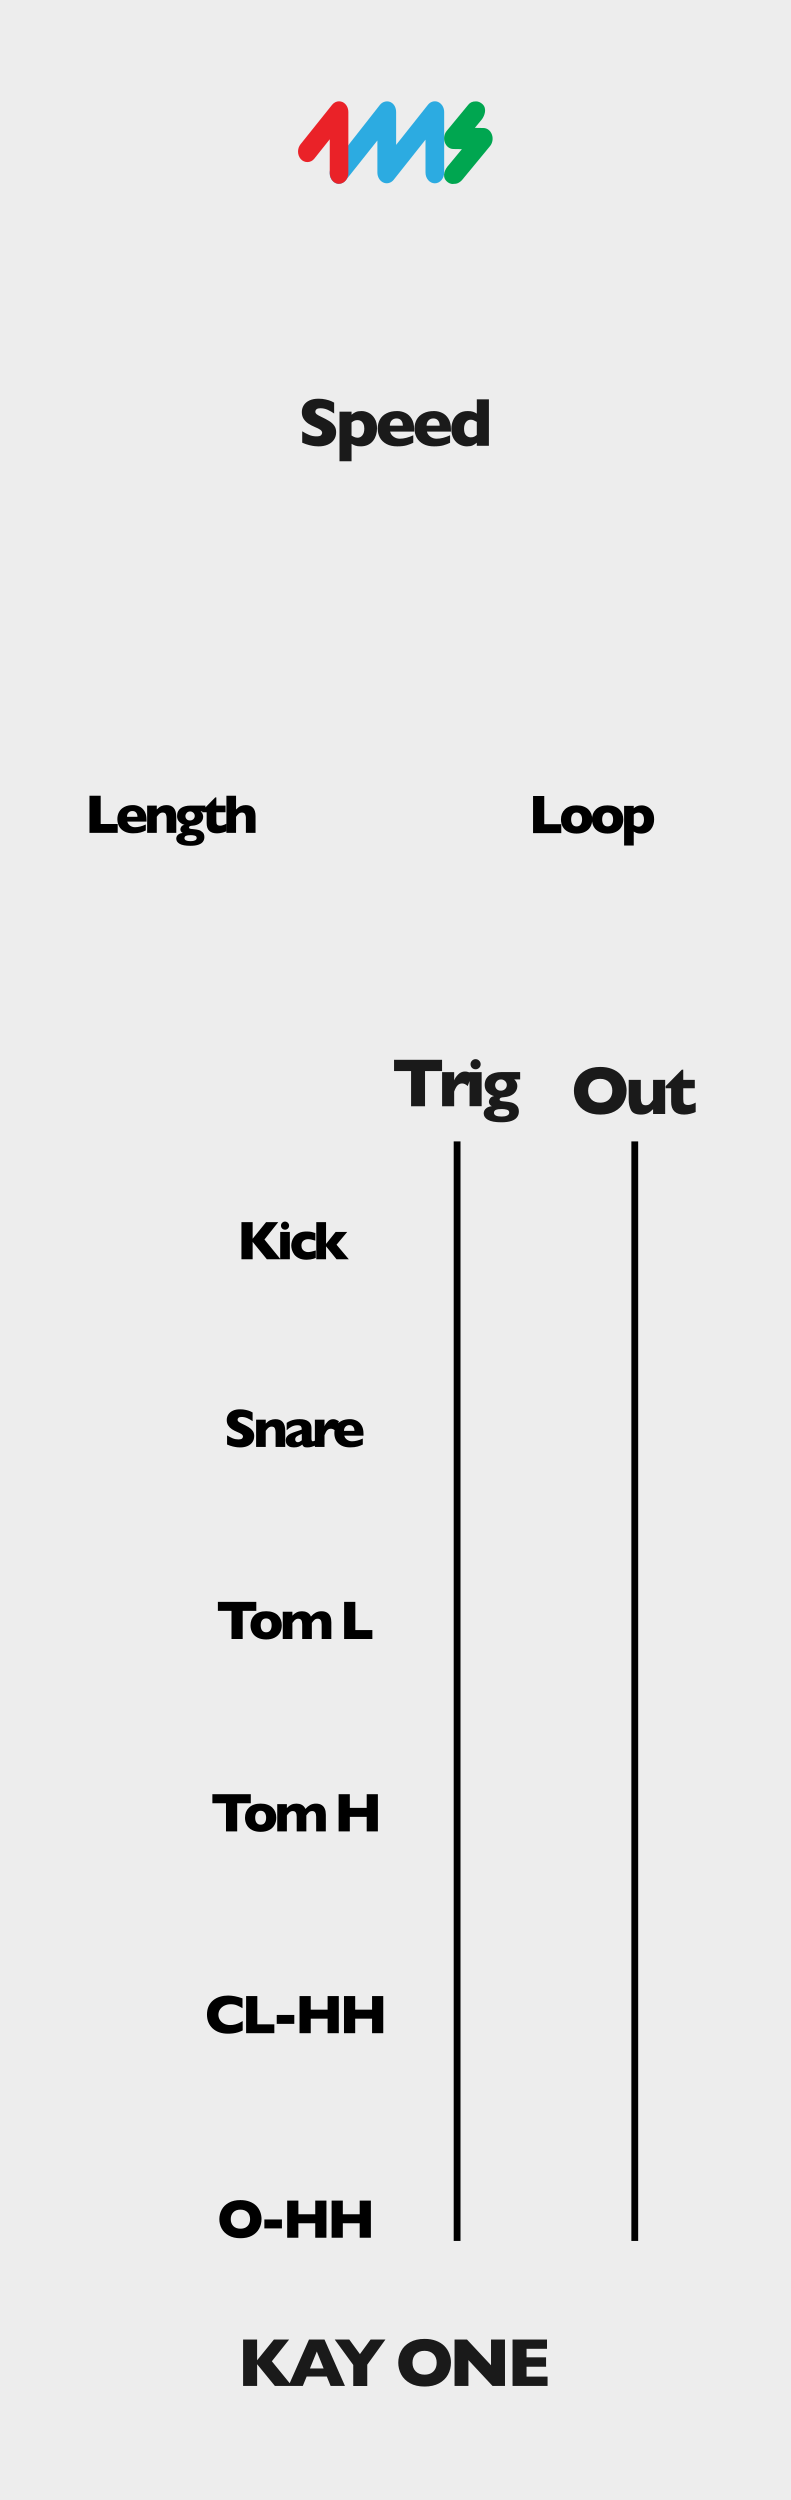
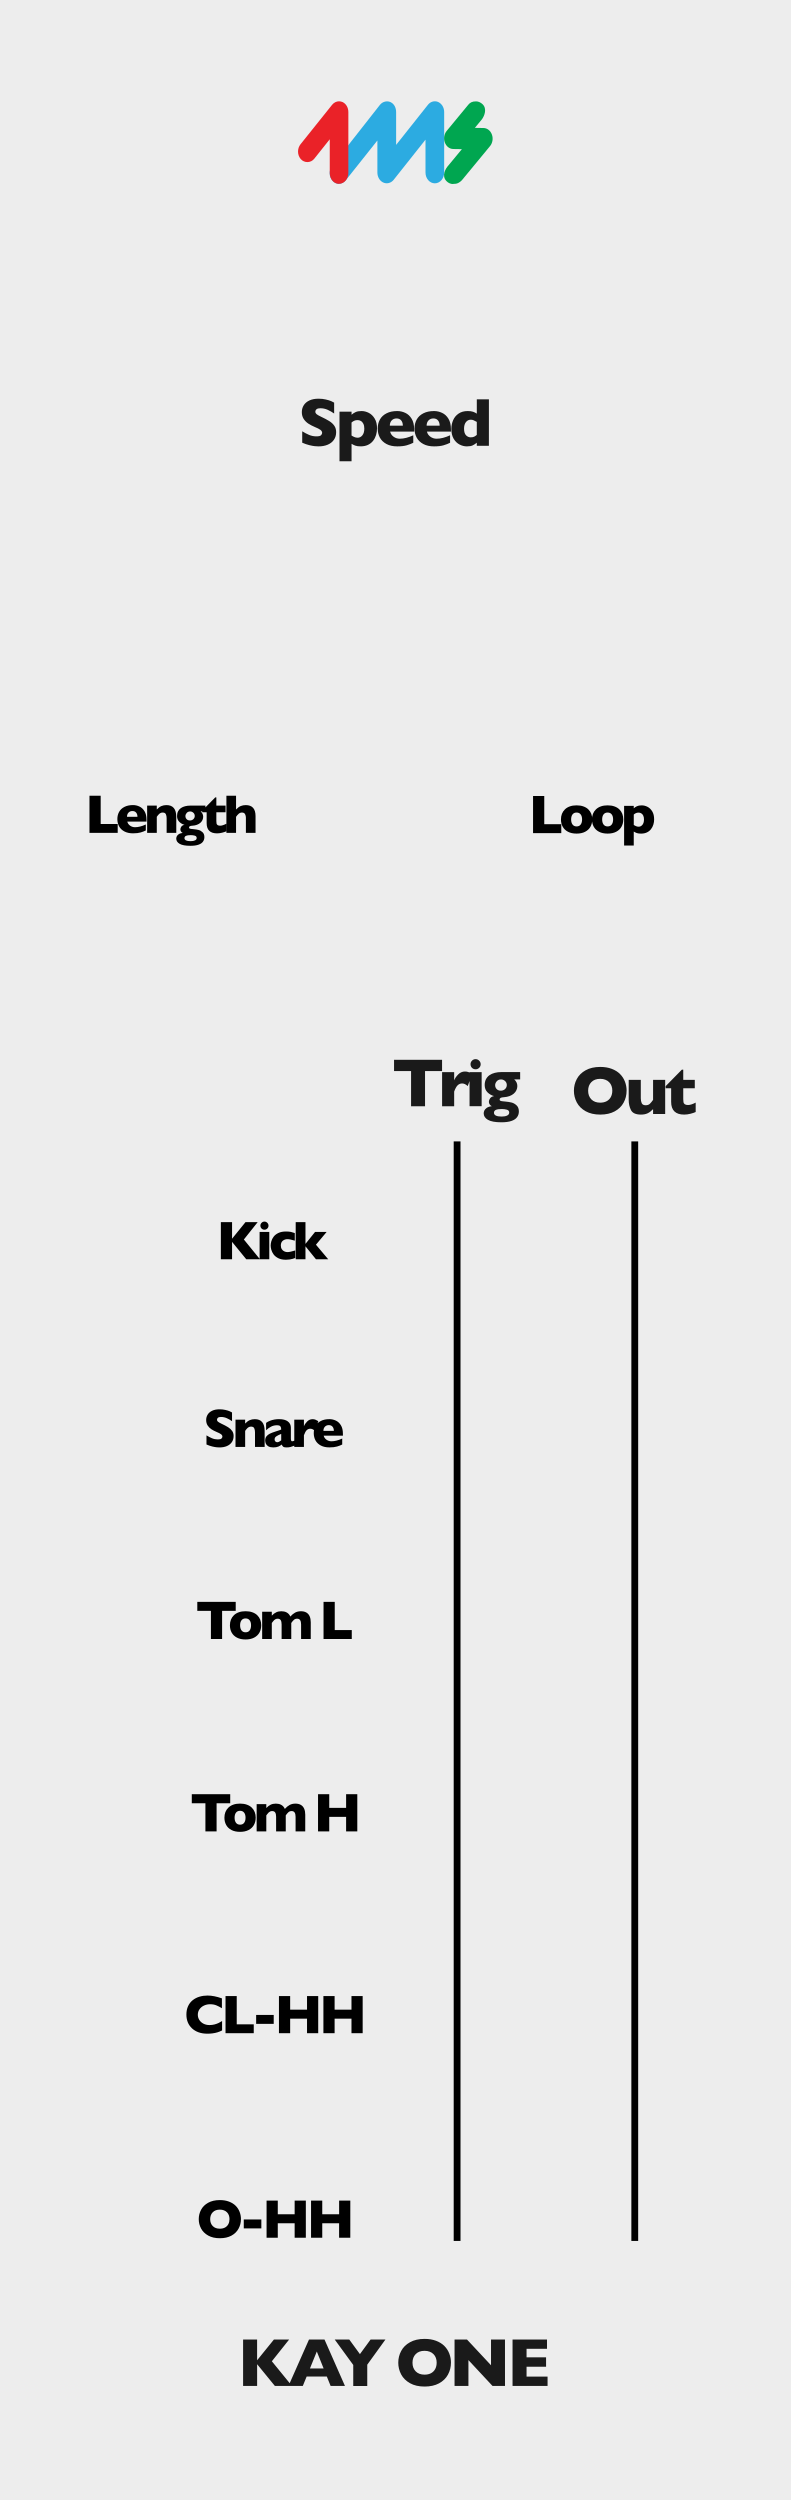
<svg xmlns="http://www.w3.org/2000/svg" width="40.64mm" height="128.5mm" viewBox="0 0 40.64 128.5" version="1.1" id="svg1">
  <defs id="defs1" />
  <g id="layer1">
    <path style="font-weight:bold;font-size:3.528px;line-height:2.886px;font-family:'Gill Sans';-inkscape-font-specification:'Gill Sans Bold';text-align:center;letter-spacing:-0.212px;word-spacing:-0.132px;text-anchor:middle;fill:#1a1a1a;stroke-width:0.5" d="m 19.36,42.982 h -1.814 v -2.387 h 0.72 v 1.816 h 1.094 z m 2.041,-0.878 q 0,0.262 -0.114,0.467 -0.114,0.205 -0.341,0.324 -0.226,0.119 -0.551,0.119 -0.326,0 -0.553,-0.119 -0.226,-0.119 -0.339,-0.324 -0.112,-0.205 -0.112,-0.467 0,-0.198 0.062,-0.36 0.064,-0.162 0.191,-0.286 0.129,-0.126 0.317,-0.193 0.188,-0.067 0.434,-0.067 0.248,0 0.438,0.069 0.191,0.067 0.315,0.189 0.126,0.122 0.189,0.286 0.064,0.164 0.064,0.362 z m -0.653,0 q 0,-0.208 -0.091,-0.326 -0.09,-0.119 -0.262,-0.119 -0.171,0 -0.262,0.119 -0.09,0.117 -0.09,0.326 0,0.207 0.091,0.327 0.091,0.121 0.26,0.121 0.172,0 0.262,-0.119 0.091,-0.121 0.091,-0.329 z m 2.699,0 q 0,0.262 -0.114,0.467 -0.114,0.205 -0.341,0.324 -0.226,0.119 -0.551,0.119 -0.326,0 -0.553,-0.119 -0.226,-0.119 -0.339,-0.324 -0.112,-0.205 -0.112,-0.467 0,-0.198 0.062,-0.36 0.064,-0.162 0.191,-0.286 0.129,-0.126 0.317,-0.193 0.188,-0.067 0.434,-0.067 0.248,0 0.438,0.069 0.191,0.067 0.315,0.189 0.126,0.122 0.189,0.286 0.064,0.164 0.064,0.362 z m -0.653,0 q 0,-0.208 -0.091,-0.326 -0.09,-0.119 -0.262,-0.119 -0.171,0 -0.262,0.119 -0.09,0.117 -0.09,0.326 0,0.207 0.091,0.327 0.091,0.121 0.26,0.121 0.172,0 0.262,-0.119 0.091,-0.121 0.091,-0.329 z m 2.689,-0.01 q 0,0.176 -0.05,0.339 -0.05,0.164 -0.153,0.296 -0.102,0.131 -0.264,0.208 -0.16,0.076 -0.374,0.076 -0.172,0 -0.272,-0.036 -0.098,-0.036 -0.196,-0.096 v 0.899 h -0.62 v -2.551 h 0.62 v 0.158 q 0.093,-0.081 0.205,-0.134 0.114,-0.055 0.307,-0.055 0.191,0 0.376,0.095 0.184,0.095 0.303,0.296 0.119,0.2 0.119,0.505 z m -0.653,0.014 q 0,-0.158 -0.05,-0.257 -0.05,-0.1 -0.129,-0.143 -0.079,-0.045 -0.164,-0.045 -0.11,0 -0.181,0.036 -0.071,0.034 -0.133,0.088 v 0.67 q 0.033,0.017 0.069,0.04 0.038,0.021 0.074,0.036 0.038,0.015 0.079,0.026 0.043,0.01 0.091,0.01 0.146,0 0.245,-0.124 0.098,-0.124 0.098,-0.338 z" id="text2-8-2" aria-label="Loop" />
    <path id="rect1" style="fill:#ededed;stroke-width:1" d="M -3.264,-1.216 H 44.168 V 130.316 H -3.264 Z" />
    <g id="g2" style="stroke-width:2.835" transform="matrix(0.3527933,0,0,0.3527799,10.15791,3.2942821e-4)">
      <path id="path31" d="m 20.6,26.79 c -0.37,0 -0.71,-0.17 -0.97,-0.47 -0.51,-0.6 -0.52,-1.54 -0.04,-2.16 l 6.97,-8.88 c 0.38,-0.48 1.05,-0.65 1.57,-0.39 0.52,0.26 0.79,0.82 0.79,1.45 v 4.77 l 4.64,-5.85 c 0.38,-0.48 1.01,-0.64 1.53,-0.38 0.5,0.25 0.83,0.81 0.83,1.44 v 8.82 c 0,0.86 -0.61,1.57 -1.36,1.57 -0.75,0 -1.36,-0.7 -1.36,-1.57 v -4.79 l -4.64,5.85 c -0.38,0.48 -1.01,0.64 -1.54,0.38 -0.5,-0.24 -0.83,-0.81 -0.83,-1.44 v -4.67 l -4.61,5.8 c -0.26,0.32 -0.62,0.51 -1,0.51 h 0.02 z" style="fill:#2cabe1;stroke-width:2.835" />
      <path id="path32" d="m 20.6,26.79 c -0.75,0 -1.35,-0.7 -1.35,-1.57 v -4.93 l -2.26,2.84 c -0.5,0.63 -1.44,0.65 -1.97,0.04 -0.51,-0.6 -0.52,-1.53 -0.03,-2.15 l 4.61,-5.76 c 0.26,-0.32 0.63,-0.5 1,-0.5 0.18,0 0.37,0.04 0.54,0.12 0.5,0.25 0.82,0.81 0.82,1.44 v 8.89 c 0,0.86 -0.61,1.57 -1.36,1.57 v 0 z" style="fill:#ea2228;stroke-width:2.835" />
      <path id="path33" d="m 37.2,26.81 v 0 c -0.35,0 -0.68,-0.15 -0.94,-0.42 -0.76,-0.78 -0.14,-1.84 0.29,-2.3 L 38.5,21.73 37.24,21.71 C 36.68,21.7 36.2,21.31 36,20.71 35.81,20.15 35.93,19.5 36.29,19.07 l 3.16,-3.83 c 0.23,-0.28 0.55,-0.48 1.13,-0.47 0.33,0 0.67,0.17 0.92,0.4 0.71,0.66 0.29,1.7 -0.07,2.2 l -1.04,1.26 1.26,0.02 c 0.56,0.01 1.04,0.4 1.24,1 0.19,0.56 0.07,1.21 -0.29,1.64 l -4.1,4.97 c -0.35,0.35 -0.65,0.55 -1.3,0.54 v 0 z" style="fill:#00a650;stroke-width:2.835" />
    </g>
    <path style="font-weight:bold;font-size:3.528px;line-height:2.886px;font-family:'Gill Sans';-inkscape-font-specification:'Gill Sans Bold';text-align:center;letter-spacing:-0.212px;word-spacing:-0.132px;text-anchor:middle;fill:#1a1a1a;stroke-width:0.5" d="m 15.007,122.638 h -0.878 l -0.913,-1.118 v 1.118 H 12.495 V 120.251 h 0.72 v 1.068 l 0.865,-1.068 h 0.782 l -0.889,1.118 z m 2.724,0 h -0.737 l -0.195,-0.484 H 15.762 l -0.198,0.484 h -0.737 l 1.056,-2.387 h 0.796 z m -1.097,-0.899 -0.35,-0.872 -0.353,0.872 z m 3.178,-1.488 -0.935,1.294 v 1.094 h -0.72 v -1.08 L 17.204,120.251 h 0.748 l 0.548,0.751 0.549,-0.751 z m 3.367,1.192 q 0,0.334 -0.155,0.615 -0.153,0.281 -0.458,0.446 -0.305,0.165 -0.742,0.165 -0.443,0 -0.749,-0.172 -0.307,-0.172 -0.456,-0.453 -0.148,-0.281 -0.148,-0.601 0,-0.322 0.148,-0.601 0.148,-0.281 0.455,-0.451 0.308,-0.172 0.751,-0.172 0.331,0 0.589,0.098 0.26,0.098 0.427,0.267 0.167,0.167 0.253,0.391 0.086,0.222 0.086,0.469 z m -0.734,0 q 0,-0.134 -0.04,-0.245 -0.04,-0.112 -0.121,-0.193 -0.079,-0.083 -0.195,-0.127 -0.115,-0.046 -0.267,-0.046 -0.289,0 -0.455,0.169 -0.165,0.169 -0.165,0.443 0,0.274 0.165,0.444 0.167,0.169 0.455,0.169 0.198,0 0.338,-0.077 0.14,-0.079 0.212,-0.217 0.072,-0.14 0.072,-0.319 z m 3.512,1.195 h -0.641 l -1.239,-1.33 v 1.33 H 23.364 V 120.251 h 0.639 l 1.235,1.323 V 120.251 h 0.718 z m 2.188,0 H 26.345 V 120.251 h 1.771 v 0.479 H 27.065 v 0.438 h 1.003 v 0.481 H 27.065 v 0.51 h 1.08 z" id="text1" aria-label="KAY ONE" />
    <path style="font-weight:bold;font-size:3.528px;line-height:2.886px;font-family:'Gill Sans';-inkscape-font-specification:'Gill Sans Bold';text-align:center;letter-spacing:-0.212px;word-spacing:-0.132px;text-anchor:middle;fill:#1a1a1a;stroke-width:0.5" d="m 17.277,22.219 q 0,0.224 -0.115,0.388 -0.114,0.164 -0.319,0.251 -0.205,0.086 -0.47,0.086 -0.074,0 -0.183,-0.01 -0.107,-0.009 -0.286,-0.052 -0.177,-0.043 -0.37,-0.127 v -0.586 q 0.181,0.112 0.355,0.186 0.176,0.074 0.376,0.074 0.184,0 0.238,-0.06 0.055,-0.062 0.055,-0.115 0,-0.096 -0.093,-0.162 -0.093,-0.067 -0.27,-0.138 -0.196,-0.083 -0.345,-0.179 -0.148,-0.098 -0.243,-0.245 -0.093,-0.146 -0.093,-0.346 0,-0.193 0.095,-0.348 0.095,-0.157 0.289,-0.25 0.195,-0.093 0.475,-0.093 0.2,0 0.369,0.04 0.171,0.038 0.281,0.086 0.11,0.048 0.152,0.076 v 0.56 q -0.146,-0.105 -0.327,-0.188 -0.179,-0.083 -0.384,-0.083 -0.134,0 -0.195,0.052 -0.06,0.052 -0.06,0.127 0,0.071 0.06,0.122 0.06,0.052 0.215,0.126 0.276,0.129 0.441,0.233 0.165,0.103 0.258,0.239 0.095,0.134 0.095,0.336 z m 2.102,-0.195 q 0,0.176 -0.05,0.339 -0.05,0.164 -0.153,0.296 -0.102,0.131 -0.264,0.208 -0.16,0.076 -0.374,0.076 -0.172,0 -0.272,-0.036 -0.098,-0.036 -0.196,-0.096 v 0.899 h -0.62 v -2.551 h 0.62 v 0.158 q 0.093,-0.081 0.205,-0.134 0.114,-0.055 0.307,-0.055 0.191,0 0.376,0.095 0.184,0.095 0.303,0.296 0.119,0.2 0.119,0.505 z m -0.653,0.014 q 0,-0.158 -0.05,-0.257 -0.05,-0.1 -0.129,-0.143 -0.079,-0.045 -0.164,-0.045 -0.11,0 -0.181,0.036 -0.071,0.034 -0.133,0.088 v 0.67 q 0.033,0.017 0.069,0.04 0.038,0.021 0.074,0.036 0.038,0.015 0.079,0.026 0.043,0.01 0.091,0.01 0.146,0 0.245,-0.124 0.098,-0.124 0.098,-0.338 z m 2.562,0.148 h -1.235 q 0.036,0.16 0.177,0.262 0.141,0.102 0.32,0.102 0.314,0 0.692,-0.176 v 0.384 q -0.136,0.071 -0.331,0.129 -0.193,0.057 -0.493,0.057 -0.324,0 -0.551,-0.121 -0.227,-0.121 -0.341,-0.327 -0.112,-0.207 -0.112,-0.469 0,-0.258 0.112,-0.462 0.114,-0.205 0.341,-0.32 0.227,-0.117 0.551,-0.117 0.214,0 0.412,0.093 0.2,0.091 0.327,0.301 0.129,0.208 0.129,0.539 z m -0.582,-0.307 q 0,-0.169 -0.084,-0.269 -0.083,-0.102 -0.239,-0.102 -0.155,0 -0.251,0.103 -0.095,0.102 -0.095,0.267 z m 2.474,0.307 h -1.235 q 0.036,0.16 0.177,0.262 0.141,0.102 0.32,0.102 0.314,0 0.692,-0.176 v 0.384 q -0.136,0.071 -0.331,0.129 -0.193,0.057 -0.493,0.057 -0.324,0 -0.551,-0.121 -0.227,-0.121 -0.341,-0.327 -0.112,-0.207 -0.112,-0.469 0,-0.258 0.112,-0.462 0.114,-0.205 0.341,-0.32 0.227,-0.117 0.551,-0.117 0.214,0 0.412,0.093 0.2,0.091 0.327,0.301 0.129,0.208 0.129,0.539 z m -0.582,-0.307 q 0,-0.169 -0.084,-0.269 -0.083,-0.102 -0.239,-0.102 -0.155,0 -0.251,0.103 -0.095,0.102 -0.095,0.267 z m 2.531,1.034 h -0.622 v -0.158 q -0.098,0.083 -0.208,0.136 -0.109,0.053 -0.301,0.053 -0.191,0 -0.376,-0.095 -0.184,-0.095 -0.303,-0.295 -0.119,-0.202 -0.119,-0.506 0,-0.239 0.09,-0.448 0.09,-0.21 0.281,-0.341 0.191,-0.131 0.469,-0.131 0.172,0 0.279,0.038 0.107,0.038 0.189,0.096 v -0.737 h 0.622 z m -0.622,-0.558 v -0.67 q -0.109,-0.06 -0.171,-0.086 -0.06,-0.026 -0.143,-0.026 -0.146,0 -0.245,0.124 -0.096,0.124 -0.096,0.338 0,0.233 0.102,0.339 0.103,0.105 0.239,0.105 0.112,0 0.181,-0.034 0.069,-0.036 0.133,-0.09 z" id="text2" aria-label="Speed" />
    <path style="font-weight:bold;font-size:3.528px;line-height:2.886px;font-family:'Gill Sans';-inkscape-font-specification:'Gill Sans Bold';text-align:center;letter-spacing:-0.212px;word-spacing:-0.132px;text-anchor:middle;fill:#1a1a1a;stroke-width:0.5" d="M 22.722,55.054 H 21.847 v 1.807 h -0.718 v -1.807 h -0.875 v -0.58 h 2.468 z m 1.547,0.148 -0.229,0.622 q -0.141,-0.134 -0.286,-0.134 -0.131,0 -0.227,0.09 -0.095,0.088 -0.183,0.327 v 0.754 h -0.62 v -1.754 h 0.62 v 0.424 q 0.059,-0.157 0.207,-0.305 0.148,-0.15 0.348,-0.15 0.105,0 0.183,0.031 0.079,0.031 0.188,0.095 z m 0.438,-0.5 q 0,0.109 -0.078,0.184 -0.078,0.076 -0.184,0.076 -0.072,0 -0.133,-0.034 -0.059,-0.034 -0.093,-0.093 -0.034,-0.06 -0.034,-0.133 0,-0.107 0.076,-0.184 0.076,-0.078 0.184,-0.078 0.107,0 0.184,0.078 0.078,0.078 0.078,0.184 z m 0.05,2.158 h -0.622 v -1.754 h 0.622 z m 1.979,-1.38 h -0.307 q 0.162,0.141 0.162,0.346 0,0.109 -0.047,0.208 -0.045,0.1 -0.134,0.177 -0.088,0.078 -0.219,0.127 -0.129,0.048 -0.296,0.059 -0.215,0.009 -0.215,0.115 0,0.041 0.028,0.06 0.028,0.019 0.086,0.029 0.06,0.009 0.202,0.021 0.16,0.014 0.298,0.048 0.138,0.034 0.257,0.145 0.119,0.11 0.119,0.315 0,0.164 -0.09,0.289 -0.088,0.126 -0.286,0.196 -0.198,0.071 -0.524,0.071 -0.469,0 -0.689,-0.126 -0.219,-0.126 -0.219,-0.336 0,-0.057 0.028,-0.131 0.029,-0.074 0.121,-0.143 0.093,-0.069 0.269,-0.093 -0.062,-0.022 -0.107,-0.086 -0.045,-0.065 -0.045,-0.136 0,-0.091 0.062,-0.181 0.064,-0.09 0.205,-0.115 -0.196,-0.052 -0.339,-0.195 -0.143,-0.143 -0.143,-0.37 0,-0.172 0.065,-0.301 0.067,-0.129 0.184,-0.21 0.117,-0.081 0.272,-0.119 0.155,-0.04 0.339,-0.04 h 0.963 z m -0.686,0.296 q 0,-0.133 -0.091,-0.212 -0.09,-0.081 -0.202,-0.081 -0.143,0 -0.226,0.096 -0.081,0.096 -0.081,0.203 0,0.074 0.034,0.138 0.036,0.064 0.1,0.103 0.065,0.038 0.155,0.038 0.134,0 0.222,-0.084 0.088,-0.084 0.088,-0.202 z m 0.124,1.411 q 0,-0.115 -0.124,-0.15 -0.122,-0.033 -0.253,-0.033 -0.215,0 -0.312,0.045 -0.095,0.047 -0.095,0.146 0,0.196 0.396,0.196 0.177,0 0.282,-0.052 0.105,-0.05 0.105,-0.153 z" id="text2-8-6" aria-label="Trig" />
    <path style="font-weight:bold;font-size:3.528px;line-height:2.886px;font-family:'Gill Sans';-inkscape-font-specification:'Gill Sans Bold';text-align:center;letter-spacing:-0.212px;word-spacing:-0.132px;text-anchor:middle;fill:#1a1a1a;stroke-width:0.5" d="m 32.207,56.064 q 0,0.334 -0.155,0.615 -0.153,0.281 -0.458,0.446 -0.305,0.165 -0.742,0.165 -0.443,0 -0.749,-0.172 -0.307,-0.172 -0.456,-0.453 -0.148,-0.281 -0.148,-0.601 0,-0.322 0.148,-0.601 0.148,-0.281 0.455,-0.451 0.308,-0.172 0.751,-0.172 0.331,0 0.589,0.098 0.26,0.098 0.427,0.267 0.167,0.167 0.253,0.391 0.086,0.222 0.086,0.469 z m -0.734,0 q 0,-0.134 -0.04,-0.245 -0.04,-0.112 -0.121,-0.193 -0.079,-0.083 -0.195,-0.127 -0.115,-0.047 -0.267,-0.047 -0.289,0 -0.455,0.169 -0.165,0.169 -0.165,0.443 0,0.274 0.165,0.444 0.167,0.169 0.455,0.169 0.198,0 0.338,-0.078 0.14,-0.079 0.212,-0.217 0.072,-0.14 0.072,-0.319 z m 2.717,1.195 h -0.622 v -0.25 q -0.131,0.141 -0.276,0.212 -0.143,0.069 -0.345,0.069 -0.398,0 -0.515,-0.231 -0.117,-0.233 -0.117,-0.524 v -1.03 h 0.622 v 0.947 q 0,0.143 0.047,0.251 0.048,0.107 0.207,0.107 0.136,0 0.215,-0.078 0.079,-0.078 0.162,-0.198 v -1.03 h 0.622 z m 1.568,-0.102 q -0.096,0.047 -0.267,0.09 -0.169,0.043 -0.324,0.043 -0.67,0 -0.67,-0.655 v -0.699 h -0.281 v -0.109 l 0.832,-0.847 h 0.071 v 0.525 h 0.593 v 0.431 h -0.593 v 0.562 q 0,0.098 0.012,0.158 0.012,0.06 0.067,0.102 0.057,0.04 0.171,0.04 0.148,0 0.389,-0.124 z" id="text2-8-6-2" aria-label="Out" />
    <path style="fill:none;stroke:#000000;stroke-width:0.35;stroke-linecap:square;stroke-linejoin:round;stroke-dasharray:none;stroke-dashoffset:0;stroke-opacity:1;paint-order:markers fill stroke" d="M 32.627,58.842 V 115.01" id="path5-7" />
    <path style="fill:none;stroke:#000000;stroke-width:0.35;stroke-linecap:square;stroke-linejoin:round;stroke-dasharray:none;stroke-dashoffset:0;stroke-opacity:1;paint-order:markers fill stroke" d="M 23.495,58.842 V 115.01" id="path5-7-0" />
-     <path style="font-weight:bold;font-size:2.822px;line-height:2.309px;font-family:'Gill Sans';-inkscape-font-specification:'Gill Sans Bold';text-align:center;letter-spacing:-0.212px;word-spacing:-0.132px;text-anchor:middle;stroke-width:0.35;stroke-linecap:square;stroke-linejoin:round;paint-order:markers fill stroke" d="m 14.419,64.726 h -0.703 l -0.73,-0.894 v 0.894 h -0.576 v -1.91 h 0.576 v 0.854 l 0.692,-0.854 h 0.626 l -0.711,0.894 z m 0.44,-1.727 q 0,0.087 -0.062,0.147 -0.062,0.061 -0.147,0.061 -0.058,0 -0.106,-0.028 -0.047,-0.028 -0.074,-0.074 -0.028,-0.048 -0.028,-0.106 0,-0.085 0.061,-0.147 0.061,-0.062 0.147,-0.062 0.085,0 0.147,0.062 0.062,0.062 0.062,0.147 z m 0.04,1.727 h -0.497 v -1.403 h 0.497 z m 1.332,-0.065 q -0.062,0.023 -0.131,0.044 -0.069,0.019 -0.156,0.032 -0.085,0.014 -0.187,0.014 -0.23,0 -0.39,-0.077 -0.158,-0.079 -0.245,-0.196 -0.085,-0.119 -0.119,-0.241 -0.033,-0.123 -0.033,-0.216 0,-0.094 0.033,-0.216 0.034,-0.123 0.119,-0.237 0.084,-0.114 0.243,-0.192 0.16,-0.077 0.393,-0.077 0.156,0 0.254,0.022 0.098,0.022 0.198,0.059 v 0.39 q -0.243,-0.077 -0.379,-0.077 -0.132,0 -0.236,0.08 -0.102,0.08 -0.102,0.248 0,0.112 0.051,0.189 0.051,0.076 0.13,0.112 0.079,0.036 0.157,0.036 0.074,0 0.169,-0.022 0.095,-0.022 0.232,-0.063 z m 1.697,0.065 h -0.63 l -0.539,-0.666 v 0.666 h -0.502 v -1.91 h 0.502 v 1.12 l 0.492,-0.613 h 0.595 l -0.548,0.655 z" id="text3" aria-label="Kick" />
-     <path style="font-weight:bold;font-size:2.822px;line-height:2.309px;font-family:'Gill Sans';-inkscape-font-specification:'Gill Sans Bold';text-align:center;letter-spacing:-0.212px;word-spacing:-0.132px;text-anchor:middle;stroke-width:0.35;stroke-linecap:square;stroke-linejoin:round;paint-order:markers fill stroke" d="m 13.065,73.818 q 0,0.179 -0.092,0.31 -0.091,0.131 -0.255,0.201 -0.164,0.069 -0.376,0.069 -0.059,0 -0.146,-0.008 -0.085,-0.007 -0.229,-0.041 -0.142,-0.034 -0.296,-0.102 v -0.469 q 0.145,0.09 0.284,0.149 0.141,0.059 0.3,0.059 0.147,0 0.19,-0.048 0.044,-0.05 0.044,-0.092 0,-0.077 -0.074,-0.13 -0.074,-0.054 -0.216,-0.11 -0.157,-0.066 -0.276,-0.143 -0.119,-0.079 -0.194,-0.196 -0.074,-0.117 -0.074,-0.277 0,-0.154 0.076,-0.278 0.076,-0.125 0.232,-0.2 0.156,-0.074 0.38,-0.074 0.16,0 0.295,0.032 0.136,0.03 0.225,0.069 0.088,0.039 0.121,0.061 v 0.448 q -0.117,-0.084 -0.262,-0.15 -0.143,-0.066 -0.307,-0.066 -0.107,0 -0.156,0.041 -0.048,0.041 -0.048,0.102 0,0.057 0.048,0.098 0.048,0.041 0.172,0.101 0.22,0.103 0.353,0.186 0.132,0.083 0.207,0.192 0.076,0.107 0.076,0.269 z m 1.596,0.555 h -0.496 v -0.757 q 0,-0.116 -0.039,-0.201 -0.037,-0.087 -0.165,-0.087 -0.061,0 -0.107,0.023 -0.045,0.022 -0.083,0.058 -0.036,0.036 -0.061,0.069 -0.025,0.033 -0.051,0.07 v 0.824 H 13.164 V 72.97 h 0.496 v 0.201 q 0.117,-0.125 0.234,-0.175 0.119,-0.051 0.263,-0.051 0.504,0 0.504,0.604 z m 1.541,-0.07 q -0.109,0.043 -0.201,0.069 -0.092,0.026 -0.222,0.026 -0.123,0 -0.171,-0.043 -0.048,-0.044 -0.069,-0.106 -0.08,0.065 -0.178,0.107 -0.098,0.041 -0.256,0.041 -0.153,0 -0.248,-0.052 -0.094,-0.054 -0.132,-0.134 -0.037,-0.081 -0.037,-0.167 0,-0.13 0.065,-0.214 0.066,-0.085 0.176,-0.139 0.11,-0.054 0.292,-0.112 0.103,-0.033 0.156,-0.05 0.054,-0.018 0.08,-0.028 0.026,-0.01 0.055,-0.025 0,-0.102 -0.041,-0.16 -0.041,-0.058 -0.179,-0.058 -0.163,0 -0.302,0.072 -0.139,0.072 -0.255,0.185 v -0.38 q 0.092,-0.066 0.2,-0.107 0.107,-0.043 0.225,-0.063 0.117,-0.021 0.237,-0.021 0.305,0 0.458,0.119 0.154,0.117 0.154,0.324 v 0.542 q 0,0.077 0.014,0.116 0.015,0.037 0.054,0.037 0.047,0 0.127,-0.04 z m -0.69,-0.269 v -0.332 q -0.176,0.072 -0.258,0.13 -0.081,0.057 -0.081,0.154 0,0.07 0.04,0.107 0.041,0.037 0.095,0.037 0.051,0 0.101,-0.028 0.051,-0.029 0.103,-0.069 z m 1.908,-0.988 -0.183,0.497 q -0.113,-0.107 -0.229,-0.107 -0.105,0 -0.182,0.072 -0.076,0.07 -0.146,0.262 v 0.604 h -0.496 v -1.403 h 0.496 v 0.339 q 0.047,-0.125 0.165,-0.244 0.119,-0.12 0.278,-0.12 0.084,0 0.146,0.025 0.063,0.025 0.15,0.076 z m 1.264,0.746 h -0.988 q 0.029,0.128 0.142,0.209 0.113,0.081 0.256,0.081 0.251,0 0.554,-0.141 v 0.307 q -0.109,0.057 -0.265,0.103 -0.154,0.045 -0.394,0.045 -0.259,0 -0.441,-0.096 -0.182,-0.096 -0.273,-0.262 -0.09,-0.165 -0.09,-0.375 0,-0.207 0.09,-0.369 0.091,-0.164 0.273,-0.256 0.182,-0.094 0.441,-0.094 0.171,0 0.329,0.074 0.16,0.073 0.262,0.241 0.103,0.167 0.103,0.431 z m -0.466,-0.245 q 0,-0.135 -0.068,-0.215 -0.066,-0.081 -0.192,-0.081 -0.124,0 -0.201,0.083 -0.076,0.081 -0.076,0.214 z" id="text3-8" aria-label="Snare" />
-     <path style="font-weight:bold;font-size:2.822px;line-height:2.309px;font-family:'Gill Sans';-inkscape-font-specification:'Gill Sans Bold';text-align:center;letter-spacing:-0.212px;word-spacing:-0.132px;text-anchor:middle;stroke-width:0.35;stroke-linecap:square;stroke-linejoin:round;paint-order:markers fill stroke" d="m 13.174,82.799 h -0.7 v 1.446 h -0.575 v -1.446 h -0.7 v -0.464 h 1.975 z m 1.31,0.743 q 0,0.209 -0.091,0.373 -0.091,0.164 -0.273,0.259 -0.181,0.095 -0.441,0.095 -0.26,0 -0.442,-0.095 -0.181,-0.095 -0.271,-0.259 -0.09,-0.164 -0.09,-0.373 0,-0.158 0.05,-0.288 0.051,-0.13 0.153,-0.229 0.103,-0.101 0.254,-0.154 0.15,-0.054 0.347,-0.054 0.198,0 0.35,0.055 0.153,0.054 0.252,0.152 0.101,0.098 0.152,0.229 0.051,0.131 0.051,0.289 z m -0.522,0 q 0,-0.167 -0.073,-0.26 -0.072,-0.095 -0.209,-0.095 -0.136,0 -0.209,0.095 -0.072,0.094 -0.072,0.26 0,0.165 0.073,0.262 0.073,0.096 0.208,0.096 0.138,0 0.209,-0.095 0.073,-0.096 0.073,-0.263 z m 3.068,0.703 h -0.496 v -0.748 q 0,-0.149 -0.05,-0.222 -0.048,-0.074 -0.154,-0.074 -0.103,0 -0.169,0.063 -0.066,0.062 -0.132,0.157 v 0.824 h -0.496 v -0.748 q 0,-0.142 -0.045,-0.219 -0.045,-0.077 -0.161,-0.077 -0.055,0 -0.102,0.022 -0.045,0.022 -0.074,0.05 -0.029,0.028 -0.07,0.081 -0.041,0.054 -0.052,0.068 v 0.824 h -0.496 v -1.403 h 0.496 v 0.201 q 0.112,-0.119 0.227,-0.172 0.116,-0.054 0.267,-0.054 0.072,0 0.136,0.014 0.065,0.012 0.127,0.044 0.063,0.032 0.114,0.087 0.051,0.055 0.081,0.128 0.12,-0.135 0.248,-0.204 0.13,-0.069 0.298,-0.069 0.168,0 0.281,0.068 0.114,0.068 0.168,0.196 0.055,0.127 0.055,0.309 z m 2.109,0 h -1.451 v -1.91 h 0.576 v 1.452 h 0.875 z" id="text3-8-1" aria-label="Tom L" />
-     <path style="font-weight:bold;font-size:2.822px;line-height:2.309px;font-family:'Gill Sans';-inkscape-font-specification:'Gill Sans Bold';text-align:center;letter-spacing:-0.212px;word-spacing:-0.132px;text-anchor:middle;stroke-width:0.35;stroke-linecap:square;stroke-linejoin:round;paint-order:markers fill stroke" d="m 12.891,92.687 h -0.7 v 1.446 H 11.616 v -1.446 h -0.7 v -0.464 h 1.975 z m 1.31,0.743 q 0,0.209 -0.091,0.373 -0.091,0.164 -0.273,0.259 -0.181,0.095 -0.441,0.095 -0.26,0 -0.442,-0.095 -0.181,-0.095 -0.271,-0.259 -0.09,-0.164 -0.09,-0.373 0,-0.158 0.05,-0.288 0.051,-0.13 0.153,-0.229 0.103,-0.101 0.254,-0.154 0.15,-0.054 0.347,-0.054 0.198,0 0.35,0.055 0.153,0.054 0.252,0.152 0.101,0.098 0.152,0.229 0.051,0.131 0.051,0.289 z m -0.522,0 q 0,-0.167 -0.073,-0.26 -0.072,-0.095 -0.209,-0.095 -0.136,0 -0.209,0.095 -0.072,0.094 -0.072,0.26 0,0.165 0.073,0.262 0.073,0.096 0.208,0.096 0.138,0 0.209,-0.095 0.073,-0.096 0.073,-0.263 z m 3.068,0.703 h -0.496 v -0.748 q 0,-0.149 -0.05,-0.222 -0.048,-0.074 -0.154,-0.074 -0.103,0 -0.169,0.063 -0.066,0.062 -0.132,0.157 v 0.824 h -0.496 v -0.748 q 0,-0.142 -0.045,-0.219 -0.045,-0.077 -0.161,-0.077 -0.055,0 -0.102,0.022 -0.045,0.022 -0.074,0.05 -0.029,0.028 -0.07,0.081 -0.041,0.054 -0.052,0.068 v 0.824 h -0.496 v -1.403 h 0.496 v 0.201 q 0.112,-0.119 0.227,-0.172 0.116,-0.054 0.267,-0.054 0.072,0 0.136,0.014 0.065,0.012 0.127,0.044 0.063,0.032 0.114,0.087 0.051,0.055 0.081,0.128 0.12,-0.135 0.248,-0.204 0.13,-0.069 0.298,-0.069 0.168,0 0.281,0.068 0.114,0.068 0.168,0.196 0.055,0.127 0.055,0.309 z m 2.676,0 h -0.575 v -0.746 h -0.867 v 0.746 h -0.576 v -1.91 h 0.576 v 0.701 h 0.867 v -0.701 h 0.575 z" id="text3-8-1-3" aria-label="Tom H" />
-     <path style="font-weight:bold;font-size:2.822px;line-height:2.309px;font-family:'Gill Sans';-inkscape-font-specification:'Gill Sans Bold';text-align:center;letter-spacing:-0.212px;word-spacing:-0.132px;text-anchor:middle;stroke-width:0.35;stroke-linecap:square;stroke-linejoin:round;paint-order:markers fill stroke" d="m 12.474,104.364 q -0.119,0.062 -0.243,0.099 -0.124,0.037 -0.251,0.052 -0.125,0.017 -0.26,0.017 -0.249,0 -0.448,-0.069 -0.197,-0.069 -0.343,-0.203 -0.145,-0.135 -0.218,-0.314 -0.072,-0.181 -0.072,-0.395 0,-0.247 0.085,-0.431 0.085,-0.186 0.238,-0.309 0.154,-0.123 0.35,-0.181 0.197,-0.059 0.415,-0.059 0.325,0 0.737,0.145 v 0.507 q -0.142,-0.088 -0.281,-0.146 -0.138,-0.059 -0.325,-0.059 -0.167,0 -0.311,0.066 -0.145,0.066 -0.233,0.189 -0.088,0.123 -0.088,0.287 0,0.145 0.077,0.266 0.077,0.12 0.214,0.192 0.138,0.07 0.31,0.07 0.139,0 0.263,-0.033 0.124,-0.034 0.208,-0.076 0.085,-0.041 0.175,-0.098 z m 1.627,0.143 h -1.451 v -1.91 H 13.226 v 1.452 h 0.875 z m 1.026,-0.48 H 14.224 v -0.46 h 0.903 z m 2.287,0.48 h -0.575 v -0.746 h -0.867 v 0.746 h -0.576 v -1.91 h 0.576 v 0.701 h 0.867 v -0.701 h 0.575 z m 2.285,0 H 19.124 v -0.746 h -0.867 v 0.746 h -0.576 v -1.91 h 0.576 v 0.701 h 0.867 v -0.701 h 0.575 z" id="text3-8-1-3-3" aria-label="CL-HH" />
-     <path style="font-weight:bold;font-size:2.822px;line-height:2.309px;font-family:'Gill Sans';-inkscape-font-specification:'Gill Sans Bold';text-align:center;letter-spacing:-0.212px;word-spacing:-0.132px;text-anchor:middle;stroke-width:0.35;stroke-linecap:square;stroke-linejoin:round;paint-order:markers fill stroke" d="m 13.442,114.064 q 0,0.267 -0.124,0.492 -0.123,0.225 -0.367,0.357 -0.244,0.132 -0.594,0.132 -0.354,0 -0.599,-0.138 -0.245,-0.138 -0.365,-0.362 -0.119,-0.225 -0.119,-0.481 0,-0.258 0.119,-0.481 0.119,-0.225 0.364,-0.361 0.247,-0.138 0.601,-0.138 0.265,0 0.471,0.079 0.208,0.079 0.342,0.214 0.134,0.134 0.203,0.313 0.069,0.178 0.069,0.375 z m -0.587,0 q 0,-0.107 -0.032,-0.196 -0.032,-0.09 -0.096,-0.154 -0.063,-0.066 -0.156,-0.102 -0.092,-0.037 -0.214,-0.037 -0.232,0 -0.364,0.135 -0.132,0.135 -0.132,0.354 0,0.219 0.132,0.356 0.134,0.135 0.364,0.135 0.158,0 0.27,-0.062 0.112,-0.063 0.169,-0.174 0.058,-0.112 0.058,-0.255 z m 1.636,0.477 h -0.903 v -0.46 h 0.903 z m 2.287,0.48 h -0.575 v -0.746 h -0.867 v 0.746 H 14.761 v -1.91 h 0.576 v 0.701 h 0.867 v -0.701 h 0.575 z m 2.285,0 h -0.575 v -0.746 h -0.867 v 0.746 h -0.576 v -1.91 h 0.576 v 0.701 h 0.867 v -0.701 h 0.575 z" id="text3-8-1-3-3-7" aria-label="O-HH" />
+     <path style="font-weight:bold;font-size:2.822px;line-height:2.309px;font-family:'Gill Sans';-inkscape-font-specification:'Gill Sans Bold';text-align:center;letter-spacing:-0.212px;word-spacing:-0.132px;text-anchor:middle;stroke-width:0.35;stroke-linecap:square;stroke-linejoin:round;paint-order:markers fill stroke" d="m 13.361,64.726 h -0.703 l -0.73,-0.894 v 0.894 h -0.576 v -1.91 h 0.576 v 0.854 l 0.692,-0.854 h 0.626 l -0.711,0.894 z m 0.44,-1.727 q 0,0.087 -0.062,0.147 -0.062,0.061 -0.147,0.061 -0.058,0 -0.106,-0.028 -0.047,-0.028 -0.074,-0.074 -0.028,-0.048 -0.028,-0.106 0,-0.085 0.061,-0.147 0.061,-0.062 0.147,-0.062 0.085,0 0.147,0.062 0.062,0.062 0.062,0.147 z m 0.04,1.727 h -0.497 v -1.403 h 0.497 z M 15.173,64.661 q -0.062,0.023 -0.131,0.044 -0.069,0.019 -0.156,0.032 -0.085,0.014 -0.187,0.014 -0.23,0 -0.39,-0.077 -0.158,-0.079 -0.245,-0.196 -0.085,-0.119 -0.119,-0.241 -0.033,-0.123 -0.033,-0.216 0,-0.094 0.033,-0.216 0.034,-0.123 0.119,-0.237 0.084,-0.114 0.243,-0.192 0.16,-0.077 0.393,-0.077 0.156,0 0.254,0.022 0.098,0.022 0.198,0.059 v 0.39 q -0.243,-0.077 -0.379,-0.077 -0.132,0 -0.236,0.08 -0.102,0.08 -0.102,0.248 0,0.112 0.051,0.189 0.051,0.076 0.13,0.112 0.079,0.036 0.157,0.036 0.074,0 0.169,-0.022 0.095,-0.022 0.232,-0.063 z m 1.697,0.065 h -0.63 l -0.539,-0.666 v 0.666 h -0.502 v -1.91 h 0.502 v 1.12 l 0.492,-0.613 h 0.595 l -0.548,0.655 z" id="text3" aria-label="Kick" />
+     <path style="font-weight:bold;font-size:2.822px;line-height:2.309px;font-family:'Gill Sans';-inkscape-font-specification:'Gill Sans Bold';text-align:center;letter-spacing:-0.212px;word-spacing:-0.132px;text-anchor:middle;stroke-width:0.35;stroke-linecap:square;stroke-linejoin:round;paint-order:markers fill stroke" d="m 12.007,73.818 q 0,0.179 -0.092,0.31 -0.091,0.131 -0.255,0.201 -0.164,0.069 -0.376,0.069 -0.059,0 -0.146,-0.008 -0.085,-0.007 -0.229,-0.041 -0.142,-0.034 -0.296,-0.102 v -0.469 q 0.145,0.09 0.284,0.149 0.141,0.059 0.3,0.059 0.147,0 0.19,-0.048 0.044,-0.05 0.044,-0.092 0,-0.077 -0.074,-0.13 -0.074,-0.054 -0.216,-0.11 -0.157,-0.066 -0.276,-0.143 -0.119,-0.079 -0.194,-0.196 -0.074,-0.117 -0.074,-0.277 0,-0.154 0.076,-0.278 0.076,-0.125 0.232,-0.2 0.156,-0.074 0.38,-0.074 0.16,0 0.295,0.032 0.136,0.03 0.225,0.069 0.088,0.039 0.121,0.061 v 0.448 q -0.117,-0.084 -0.262,-0.15 -0.143,-0.066 -0.307,-0.066 -0.107,0 -0.156,0.041 -0.048,0.041 -0.048,0.102 0,0.057 0.048,0.098 0.048,0.041 0.172,0.101 0.22,0.103 0.353,0.186 0.132,0.083 0.207,0.192 0.076,0.107 0.076,0.269 z m 1.596,0.555 h -0.496 v -0.757 q 0,-0.116 -0.039,-0.201 -0.037,-0.087 -0.165,-0.087 -0.061,0 -0.107,0.023 -0.045,0.022 -0.083,0.058 -0.036,0.036 -0.061,0.069 -0.025,0.033 -0.051,0.07 v 0.824 H 12.105 V 72.97 h 0.496 v 0.201 q 0.117,-0.125 0.234,-0.175 0.119,-0.051 0.263,-0.051 0.504,0 0.504,0.604 z m 1.541,-0.07 q -0.109,0.043 -0.201,0.069 -0.092,0.026 -0.222,0.026 -0.123,0 -0.171,-0.043 -0.048,-0.044 -0.069,-0.106 -0.08,0.065 -0.178,0.107 -0.098,0.041 -0.256,0.041 -0.153,0 -0.248,-0.052 -0.094,-0.054 -0.132,-0.134 -0.037,-0.081 -0.037,-0.167 0,-0.13 0.065,-0.214 0.066,-0.085 0.176,-0.139 0.11,-0.054 0.292,-0.112 0.103,-0.033 0.156,-0.05 0.054,-0.018 0.08,-0.028 0.026,-0.01 0.055,-0.025 0,-0.102 -0.041,-0.16 -0.041,-0.058 -0.179,-0.058 -0.163,0 -0.302,0.072 -0.139,0.072 -0.255,0.185 v -0.38 q 0.092,-0.066 0.2,-0.107 0.107,-0.043 0.225,-0.063 0.117,-0.021 0.237,-0.021 0.305,0 0.458,0.119 0.154,0.117 0.154,0.324 v 0.542 q 0,0.077 0.014,0.116 0.015,0.037 0.054,0.037 0.047,0 0.127,-0.04 z m -0.69,-0.269 v -0.332 q -0.176,0.072 -0.258,0.13 -0.081,0.057 -0.081,0.154 0,0.07 0.04,0.107 0.041,0.037 0.095,0.037 0.051,0 0.101,-0.028 0.051,-0.029 0.103,-0.069 z m 1.908,-0.988 -0.183,0.497 q -0.113,-0.107 -0.229,-0.107 -0.105,0 -0.182,0.072 -0.076,0.07 -0.146,0.262 v 0.604 h -0.496 v -1.403 h 0.496 v 0.339 q 0.047,-0.125 0.165,-0.244 0.119,-0.12 0.278,-0.12 0.084,0 0.146,0.025 0.063,0.025 0.15,0.076 z m 1.264,0.746 h -0.988 q 0.029,0.128 0.142,0.209 0.113,0.081 0.256,0.081 0.251,0 0.554,-0.141 v 0.307 q -0.109,0.057 -0.265,0.103 -0.154,0.045 -0.394,0.045 -0.259,0 -0.441,-0.096 -0.182,-0.096 -0.273,-0.262 -0.09,-0.165 -0.09,-0.375 0,-0.207 0.09,-0.369 0.091,-0.164 0.273,-0.256 0.182,-0.094 0.441,-0.094 0.171,0 0.329,0.074 0.16,0.073 0.262,0.241 0.103,0.167 0.103,0.431 z m -0.466,-0.245 q 0,-0.135 -0.068,-0.215 -0.066,-0.081 -0.192,-0.081 -0.124,0 -0.201,0.083 -0.076,0.081 -0.076,0.214 z" id="text3-8" aria-label="Snare" />
+     <path style="font-weight:bold;font-size:2.822px;line-height:2.309px;font-family:'Gill Sans';-inkscape-font-specification:'Gill Sans Bold';text-align:center;letter-spacing:-0.212px;word-spacing:-0.132px;text-anchor:middle;stroke-width:0.35;stroke-linecap:square;stroke-linejoin:round;paint-order:markers fill stroke" d="m 12.116,82.799 h -0.7 v 1.446 H 10.841 V 82.799 H 10.141 v -0.464 h 1.975 z m 1.31,0.743 q 0,0.209 -0.091,0.373 -0.091,0.164 -0.273,0.259 -0.181,0.095 -0.441,0.095 -0.26,0 -0.442,-0.095 -0.181,-0.095 -0.271,-0.259 -0.09,-0.164 -0.09,-0.373 0,-0.158 0.05,-0.288 0.051,-0.13 0.153,-0.229 0.103,-0.101 0.254,-0.154 0.15,-0.054 0.347,-0.054 0.198,0 0.35,0.055 0.153,0.054 0.252,0.152 0.101,0.098 0.152,0.229 0.051,0.131 0.051,0.289 z m -0.522,0 q 0,-0.167 -0.073,-0.26 -0.072,-0.095 -0.209,-0.095 -0.136,0 -0.209,0.095 -0.072,0.094 -0.072,0.26 0,0.165 0.073,0.262 0.073,0.096 0.208,0.096 0.138,0 0.209,-0.095 0.073,-0.096 0.073,-0.263 z m 3.068,0.703 h -0.496 v -0.748 q 0,-0.149 -0.05,-0.222 -0.048,-0.074 -0.154,-0.074 -0.103,0 -0.169,0.063 -0.066,0.062 -0.132,0.157 v 0.824 h -0.496 v -0.748 q 0,-0.142 -0.045,-0.219 -0.045,-0.077 -0.161,-0.077 -0.055,0 -0.102,0.022 -0.045,0.022 -0.074,0.05 -0.029,0.028 -0.07,0.081 -0.041,0.054 -0.052,0.068 v 0.824 h -0.496 v -1.403 h 0.496 v 0.201 q 0.112,-0.119 0.227,-0.172 0.116,-0.054 0.267,-0.054 0.072,0 0.136,0.014 0.065,0.012 0.127,0.044 0.063,0.032 0.114,0.087 0.051,0.055 0.081,0.128 0.12,-0.135 0.248,-0.204 0.13,-0.069 0.298,-0.069 0.168,0 0.281,0.068 0.114,0.068 0.168,0.196 0.055,0.127 0.055,0.309 z m 2.109,0 h -1.451 v -1.91 h 0.576 v 1.452 h 0.875 z" id="text3-8-1" aria-label="Tom L" />
+     <path style="font-weight:bold;font-size:2.822px;line-height:2.309px;font-family:'Gill Sans';-inkscape-font-specification:'Gill Sans Bold';text-align:center;letter-spacing:-0.212px;word-spacing:-0.132px;text-anchor:middle;stroke-width:0.35;stroke-linecap:square;stroke-linejoin:round;paint-order:markers fill stroke" d="m 11.833,92.687 h -0.7 v 1.446 H 10.558 V 92.687 H 9.858 v -0.464 h 1.975 z m 1.31,0.743 q 0,0.209 -0.091,0.373 -0.091,0.164 -0.273,0.259 -0.181,0.095 -0.441,0.095 -0.26,0 -0.442,-0.095 -0.181,-0.095 -0.271,-0.259 -0.09,-0.164 -0.09,-0.373 0,-0.158 0.05,-0.288 0.051,-0.13 0.153,-0.229 0.103,-0.101 0.254,-0.154 0.15,-0.054 0.347,-0.054 0.198,0 0.35,0.055 0.153,0.054 0.252,0.152 0.101,0.098 0.152,0.229 0.051,0.131 0.051,0.289 z m -0.522,0 q 0,-0.167 -0.073,-0.26 -0.072,-0.095 -0.209,-0.095 -0.136,0 -0.209,0.095 -0.072,0.094 -0.072,0.26 0,0.165 0.073,0.262 0.073,0.096 0.208,0.096 0.138,0 0.209,-0.095 0.073,-0.096 0.073,-0.263 z m 3.068,0.703 h -0.496 v -0.748 q 0,-0.149 -0.05,-0.222 -0.048,-0.074 -0.154,-0.074 -0.103,0 -0.169,0.063 -0.066,0.062 -0.132,0.157 v 0.824 h -0.496 v -0.748 q 0,-0.142 -0.045,-0.219 -0.045,-0.077 -0.161,-0.077 -0.055,0 -0.102,0.022 -0.045,0.022 -0.074,0.05 -0.029,0.028 -0.07,0.081 -0.041,0.054 -0.052,0.068 v 0.824 h -0.496 v -1.403 h 0.496 v 0.201 q 0.112,-0.119 0.227,-0.172 0.116,-0.054 0.267,-0.054 0.072,0 0.136,0.014 0.065,0.012 0.127,0.044 0.063,0.032 0.114,0.087 0.051,0.055 0.081,0.128 0.12,-0.135 0.248,-0.204 0.13,-0.069 0.298,-0.069 0.168,0 0.281,0.068 0.114,0.068 0.168,0.196 0.055,0.127 0.055,0.309 z m 2.676,0 h -0.575 v -0.746 h -0.867 v 0.746 h -0.576 v -1.91 h 0.576 v 0.701 h 0.867 v -0.701 h 0.575 z" id="text3-8-1-3" aria-label="Tom H" />
+     <path style="font-weight:bold;font-size:2.822px;line-height:2.309px;font-family:'Gill Sans';-inkscape-font-specification:'Gill Sans Bold';text-align:center;letter-spacing:-0.212px;word-spacing:-0.132px;text-anchor:middle;stroke-width:0.35;stroke-linecap:square;stroke-linejoin:round;paint-order:markers fill stroke" d="m 11.416,104.364 q -0.119,0.062 -0.243,0.099 -0.124,0.037 -0.251,0.052 -0.125,0.017 -0.26,0.017 -0.249,0 -0.448,-0.069 -0.197,-0.069 -0.343,-0.203 -0.145,-0.135 -0.218,-0.314 -0.072,-0.181 -0.072,-0.395 0,-0.247 0.085,-0.431 0.085,-0.186 0.238,-0.309 0.154,-0.123 0.35,-0.181 0.197,-0.059 0.415,-0.059 0.325,0 0.737,0.145 v 0.507 q -0.142,-0.088 -0.281,-0.146 -0.138,-0.059 -0.325,-0.059 -0.167,0 -0.311,0.066 -0.145,0.066 -0.233,0.189 -0.088,0.123 -0.088,0.287 0,0.145 0.077,0.266 0.077,0.12 0.214,0.192 0.138,0.07 0.31,0.07 0.139,0 0.263,-0.033 0.124,-0.034 0.208,-0.076 0.085,-0.041 0.175,-0.098 z m 1.627,0.143 h -1.451 v -1.91 h 0.576 v 1.452 h 0.875 z m 1.026,-0.48 h -0.903 v -0.46 h 0.903 z m 2.287,0.48 h -0.575 v -0.746 h -0.867 v 0.746 h -0.576 v -1.91 h 0.576 v 0.701 h 0.867 v -0.701 h 0.575 z m 2.285,0 h -0.575 v -0.746 h -0.867 v 0.746 h -0.576 v -1.91 h 0.576 v 0.701 h 0.867 v -0.701 h 0.575 z" id="text3-8-1-3-3" aria-label="CL-HH" />
+     <path style="font-weight:bold;font-size:2.822px;line-height:2.309px;font-family:'Gill Sans';-inkscape-font-specification:'Gill Sans Bold';text-align:center;letter-spacing:-0.212px;word-spacing:-0.132px;text-anchor:middle;stroke-width:0.35;stroke-linecap:square;stroke-linejoin:round;paint-order:markers fill stroke" d="m 12.384,114.064 q 0,0.267 -0.124,0.492 -0.123,0.225 -0.367,0.357 -0.244,0.132 -0.594,0.132 -0.354,0 -0.599,-0.138 -0.245,-0.138 -0.365,-0.362 -0.119,-0.225 -0.119,-0.481 0,-0.258 0.119,-0.481 0.119,-0.225 0.364,-0.361 0.247,-0.138 0.601,-0.138 0.265,0 0.471,0.079 0.208,0.079 0.342,0.214 0.134,0.134 0.203,0.313 0.069,0.178 0.069,0.375 z m -0.587,0 q 0,-0.107 -0.032,-0.196 -0.032,-0.09 -0.096,-0.154 -0.063,-0.066 -0.156,-0.102 -0.092,-0.037 -0.214,-0.037 -0.232,0 -0.364,0.135 -0.132,0.135 -0.132,0.354 0,0.219 0.132,0.356 0.134,0.135 0.364,0.135 0.158,0 0.27,-0.062 0.112,-0.063 0.169,-0.174 0.058,-0.112 0.058,-0.255 z m 1.636,0.477 h -0.903 v -0.46 h 0.903 z m 2.287,0.48 H 15.145 v -0.746 h -0.867 v 0.746 h -0.576 v -1.91 h 0.576 v 0.701 h 0.867 v -0.701 h 0.575 z m 2.285,0 h -0.575 v -0.746 H 16.564 v 0.746 h -0.576 v -1.91 h 0.576 v 0.701 h 0.867 v -0.701 h 0.575 z" id="text3-8-1-3-3-7" aria-label="O-HH" />
    <path style="font-weight:bold;font-size:2.822px;line-height:2.309px;font-family:'Gill Sans';-inkscape-font-specification:'Gill Sans Bold';text-align:center;letter-spacing:-0.212px;word-spacing:-0.132px;text-anchor:middle;stroke-width:0.35;stroke-linecap:square;stroke-linejoin:round;paint-order:markers fill stroke" d="M 6.05,42.81 H 4.599 v -1.91 h 0.576 v 1.452 H 6.05 Z M 7.531,42.229 H 6.543 q 0.029,0.128 0.142,0.209 0.113,0.081 0.256,0.081 0.251,0 0.554,-0.141 v 0.307 q -0.109,0.057 -0.265,0.103 -0.154,0.045 -0.394,0.045 -0.259,0 -0.441,-0.096 -0.182,-0.096 -0.273,-0.262 -0.09,-0.165 -0.09,-0.375 0,-0.207 0.09,-0.369 0.091,-0.164 0.273,-0.256 0.182,-0.094 0.441,-0.094 0.171,0 0.329,0.074 0.16,0.073 0.262,0.241 0.103,0.167 0.103,0.431 z M 7.065,41.983 q 0,-0.135 -0.068,-0.215 -0.066,-0.081 -0.192,-0.081 -0.124,0 -0.201,0.083 -0.076,0.081 -0.076,0.214 z M 9.061,42.81 H 8.565 v -0.757 q 0,-0.116 -0.039,-0.201 -0.037,-0.087 -0.165,-0.087 -0.061,0 -0.107,0.023 -0.045,0.022 -0.083,0.058 -0.036,0.036 -0.061,0.069 -0.025,0.033 -0.051,0.07 V 42.81 H 7.563 v -1.403 h 0.496 v 0.201 q 0.117,-0.125 0.234,-0.175 0.119,-0.051 0.263,-0.051 0.504,0 0.504,0.604 z m 1.497,-1.104 h -0.245 q 0.13,0.113 0.13,0.277 0,0.087 -0.037,0.167 -0.036,0.08 -0.107,0.142 -0.07,0.062 -0.175,0.102 -0.103,0.039 -0.237,0.047 -0.172,0.007 -0.172,0.092 0,0.033 0.022,0.048 0.022,0.015 0.069,0.023 0.048,0.007 0.161,0.017 0.128,0.011 0.238,0.039 0.11,0.028 0.205,0.116 0.095,0.088 0.095,0.252 0,0.131 -0.072,0.232 -0.07,0.101 -0.229,0.157 -0.158,0.057 -0.419,0.057 -0.375,0 -0.551,-0.101 -0.175,-0.101 -0.175,-0.269 0,-0.045 0.022,-0.105 0.023,-0.059 0.096,-0.114 0.074,-0.055 0.215,-0.074 -0.05,-0.018 -0.085,-0.069 -0.036,-0.052 -0.036,-0.109 0,-0.073 0.05,-0.145 0.051,-0.072 0.164,-0.092 -0.157,-0.041 -0.271,-0.156 -0.114,-0.114 -0.114,-0.296 0,-0.138 0.052,-0.241 0.054,-0.103 0.147,-0.168 0.094,-0.065 0.218,-0.095 0.124,-0.032 0.271,-0.032 h 0.77 z m -0.548,0.237 q 0,-0.106 -0.073,-0.169 -0.072,-0.065 -0.161,-0.065 -0.114,0 -0.181,0.077 -0.065,0.077 -0.065,0.163 0,0.059 0.028,0.11 0.029,0.051 0.08,0.083 0.052,0.03 0.124,0.03 0.107,0 0.178,-0.068 0.07,-0.068 0.07,-0.161 z m 0.099,1.129 q 0,-0.092 -0.099,-0.12 -0.098,-0.026 -0.203,-0.026 -0.172,0 -0.249,0.036 -0.076,0.037 -0.076,0.117 0,0.157 0.317,0.157 0.142,0 0.226,-0.041 0.084,-0.04 0.084,-0.123 z m 1.522,-0.343 q -0.077,0.037 -0.214,0.072 -0.135,0.034 -0.259,0.034 -0.536,0 -0.536,-0.524 v -0.559 h -0.225 v -0.087 l 0.666,-0.678 h 0.057 v 0.42 h 0.474 v 0.345 h -0.474 v 0.449 q 0,0.079 0.01,0.127 0.01,0.048 0.054,0.081 0.045,0.032 0.136,0.032 0.119,0 0.311,-0.099 z m 1.504,0.081 h -0.496 v -0.728 q 0,-0.008 0,-0.015 0.001,-0.008 0.001,-0.033 0,-0.101 -0.043,-0.185 -0.043,-0.084 -0.163,-0.084 -0.094,0 -0.165,0.063 -0.072,0.062 -0.136,0.157 V 42.81 h -0.496 v -1.91 h 0.496 v 0.708 q 0.123,-0.131 0.243,-0.178 0.12,-0.048 0.255,-0.048 0.504,0 0.504,0.566 z" id="text4" aria-label="Length" />
    <path style="font-weight:bold;font-size:2.822px;line-height:2.309px;font-family:'Gill Sans';-inkscape-font-specification:'Gill Sans Bold';text-align:center;letter-spacing:-0.212px;word-spacing:-0.132px;text-anchor:middle;stroke-width:0.35;stroke-linecap:square;stroke-linejoin:round;paint-order:markers fill stroke" d="m 28.85,42.823 h -1.451 v -1.91 h 0.576 v 1.452 h 0.875 z m 1.591,-0.703 q 0,0.209 -0.091,0.373 -0.091,0.164 -0.273,0.259 -0.181,0.095 -0.441,0.095 -0.26,0 -0.442,-0.095 -0.181,-0.095 -0.271,-0.259 -0.09,-0.164 -0.09,-0.373 0,-0.158 0.05,-0.288 0.051,-0.13 0.153,-0.229 0.103,-0.101 0.254,-0.154 0.15,-0.054 0.347,-0.054 0.198,0 0.35,0.055 0.153,0.054 0.252,0.152 0.101,0.098 0.152,0.229 0.051,0.131 0.051,0.289 z m -0.522,0 q 0,-0.167 -0.073,-0.26 -0.072,-0.095 -0.209,-0.095 -0.136,0 -0.209,0.095 -0.072,0.094 -0.072,0.26 0,0.165 0.073,0.262 0.073,0.096 0.208,0.096 0.138,0 0.209,-0.095 0.073,-0.096 0.073,-0.263 z m 2.117,0 q 0,0.209 -0.091,0.373 -0.091,0.164 -0.273,0.259 -0.181,0.095 -0.441,0.095 -0.26,0 -0.442,-0.095 -0.181,-0.095 -0.271,-0.259 -0.09,-0.164 -0.09,-0.373 0,-0.158 0.05,-0.288 0.051,-0.13 0.153,-0.229 0.103,-0.101 0.254,-0.154 0.15,-0.054 0.347,-0.054 0.198,0 0.35,0.055 0.153,0.054 0.252,0.152 0.101,0.098 0.152,0.229 0.051,0.131 0.051,0.289 z m -0.522,0 q 0,-0.167 -0.073,-0.26 -0.072,-0.095 -0.209,-0.095 -0.136,0 -0.209,0.095 -0.072,0.094 -0.072,0.26 0,0.165 0.073,0.262 0.073,0.096 0.208,0.096 0.138,0 0.209,-0.095 0.073,-0.096 0.073,-0.263 z m 2.109,-0.008 q 0,0.141 -0.04,0.271 -0.04,0.131 -0.123,0.237 -0.081,0.105 -0.211,0.167 -0.128,0.061 -0.299,0.061 -0.138,0 -0.218,-0.029 -0.079,-0.029 -0.157,-0.077 v 0.719 h -0.496 v -2.041 h 0.496 v 0.127 q 0.074,-0.065 0.164,-0.107 0.091,-0.044 0.245,-0.044 0.153,0 0.3,0.076 0.147,0.076 0.243,0.237 0.095,0.16 0.095,0.404 z m -0.522,0.011 q 0,-0.127 -0.04,-0.205 -0.04,-0.08 -0.103,-0.114 -0.063,-0.036 -0.131,-0.036 -0.088,0 -0.145,0.029 -0.057,0.028 -0.106,0.07 v 0.536 q 0.026,0.014 0.055,0.032 0.03,0.017 0.059,0.029 0.03,0.012 0.063,0.021 0.034,0.008 0.073,0.008 0.117,0 0.196,-0.099 0.079,-0.099 0.079,-0.27 z" id="text4-3" aria-label="Loop" />
  </g>
  <g id="layer2" style="display:none">
    <circle style="fill:#ff0000;stroke-width:0.35;stroke-linecap:square;stroke-linejoin:round;paint-order:markers fill stroke" id="path2" cx="5.692" cy="63.771" r="1.5" />
    <circle style="display:inline;fill:#ff0000;stroke-width:0.35;stroke-linecap:square;stroke-linejoin:round;paint-order:markers fill stroke" id="path2-5" cx="5.692" cy="73.417" r="1.5" />
    <circle style="display:inline;fill:#ff0000;stroke-width:0.35;stroke-linecap:square;stroke-linejoin:round;paint-order:markers fill stroke" id="path2-3" cx="5.692" cy="83.302" r="1.5" />
    <circle style="display:inline;fill:#ff0000;stroke-width:0.35;stroke-linecap:square;stroke-linejoin:round;paint-order:markers fill stroke" id="path2-57" cx="5.692" cy="93.19" r="1.5" />
    <circle style="display:inline;fill:#ff0000;stroke-width:0.35;stroke-linecap:square;stroke-linejoin:round;paint-order:markers fill stroke" id="path2-4" cx="5.692" cy="103.551" r="1.5" />
    <circle style="display:inline;fill:#ff0000;stroke-width:0.35;stroke-linecap:square;stroke-linejoin:round;paint-order:markers fill stroke" id="path2-0" cx="5.692" cy="114.064" r="1.5" />
    <circle style="fill:#00ff00;stroke-width:0.212" id="path1" cx="23.495" cy="63.771" r="1.5" />
    <circle style="fill:#ff0000;stroke-width:0.212" id="path1-26" cx="20.32" cy="15.958" r="1.5" />
    <circle style="fill:#ff0000;stroke-width:0.212" id="path1-41" cx="8.867" cy="35.67" r="1.5" />
    <circle style="fill:#00ff00;stroke-width:0.212" id="path1-8" cx="23.495" cy="73.417" r="1.5" />
    <circle style="fill:#00ff00;stroke-width:0.212" id="path1-82" cx="8.867" cy="49.49" r="1.5" />
    <circle style="fill:#00ff00;stroke-width:0.212" id="path1-8-9" cx="20.32" cy="29.153" r="1.5" />
    <circle style="fill:#ff0000;stroke-width:0.212" id="path1-26-7" cx="30.511" cy="35.67" r="1.5" />
    <circle style="fill:#00ff00;stroke-width:0.212" id="path1-8-9-4" cx="30.511" cy="49.49" r="1.5" />
    <circle style="fill:#00ff00;stroke-width:0.212" id="path1-4" cx="23.495" cy="83.302" r="1.5" />
    <circle style="fill:#00ff00;stroke-width:0.212" id="path1-2" cx="23.495" cy="93.19" r="1.5" />
    <circle style="fill:#00ff00;stroke-width:0.212" id="path1-1" cx="23.495" cy="103.551" r="1.5" />
    <circle style="fill:#00ff00;stroke-width:0.212" id="path1-83" cx="23.495" cy="114.064" r="1.5" />
    <circle style="fill:#0000ff;stroke-width:0.212" id="path1-3" cx="32.627" cy="63.771" r="1.5" />
    <circle style="fill:#0000ff;stroke-width:0.212" id="path1-8-5" cx="32.627" cy="73.417" r="1.5" />
    <circle style="fill:#0000ff;stroke-width:0.212" id="path1-4-4" cx="32.627" cy="83.302" r="1.5" />
    <circle style="fill:#0000ff;stroke-width:0.212" id="path1-2-3" cx="32.627" cy="93.19" r="1.5" />
    <circle style="fill:#0000ff;stroke-width:0.212" id="path1-1-6" cx="32.627" cy="103.551" r="1.5" />
    <circle style="fill:#0000ff;stroke-width:0.212" id="path1-83-5" cx="32.627" cy="114.064" r="1.5" />
  </g>
</svg>
